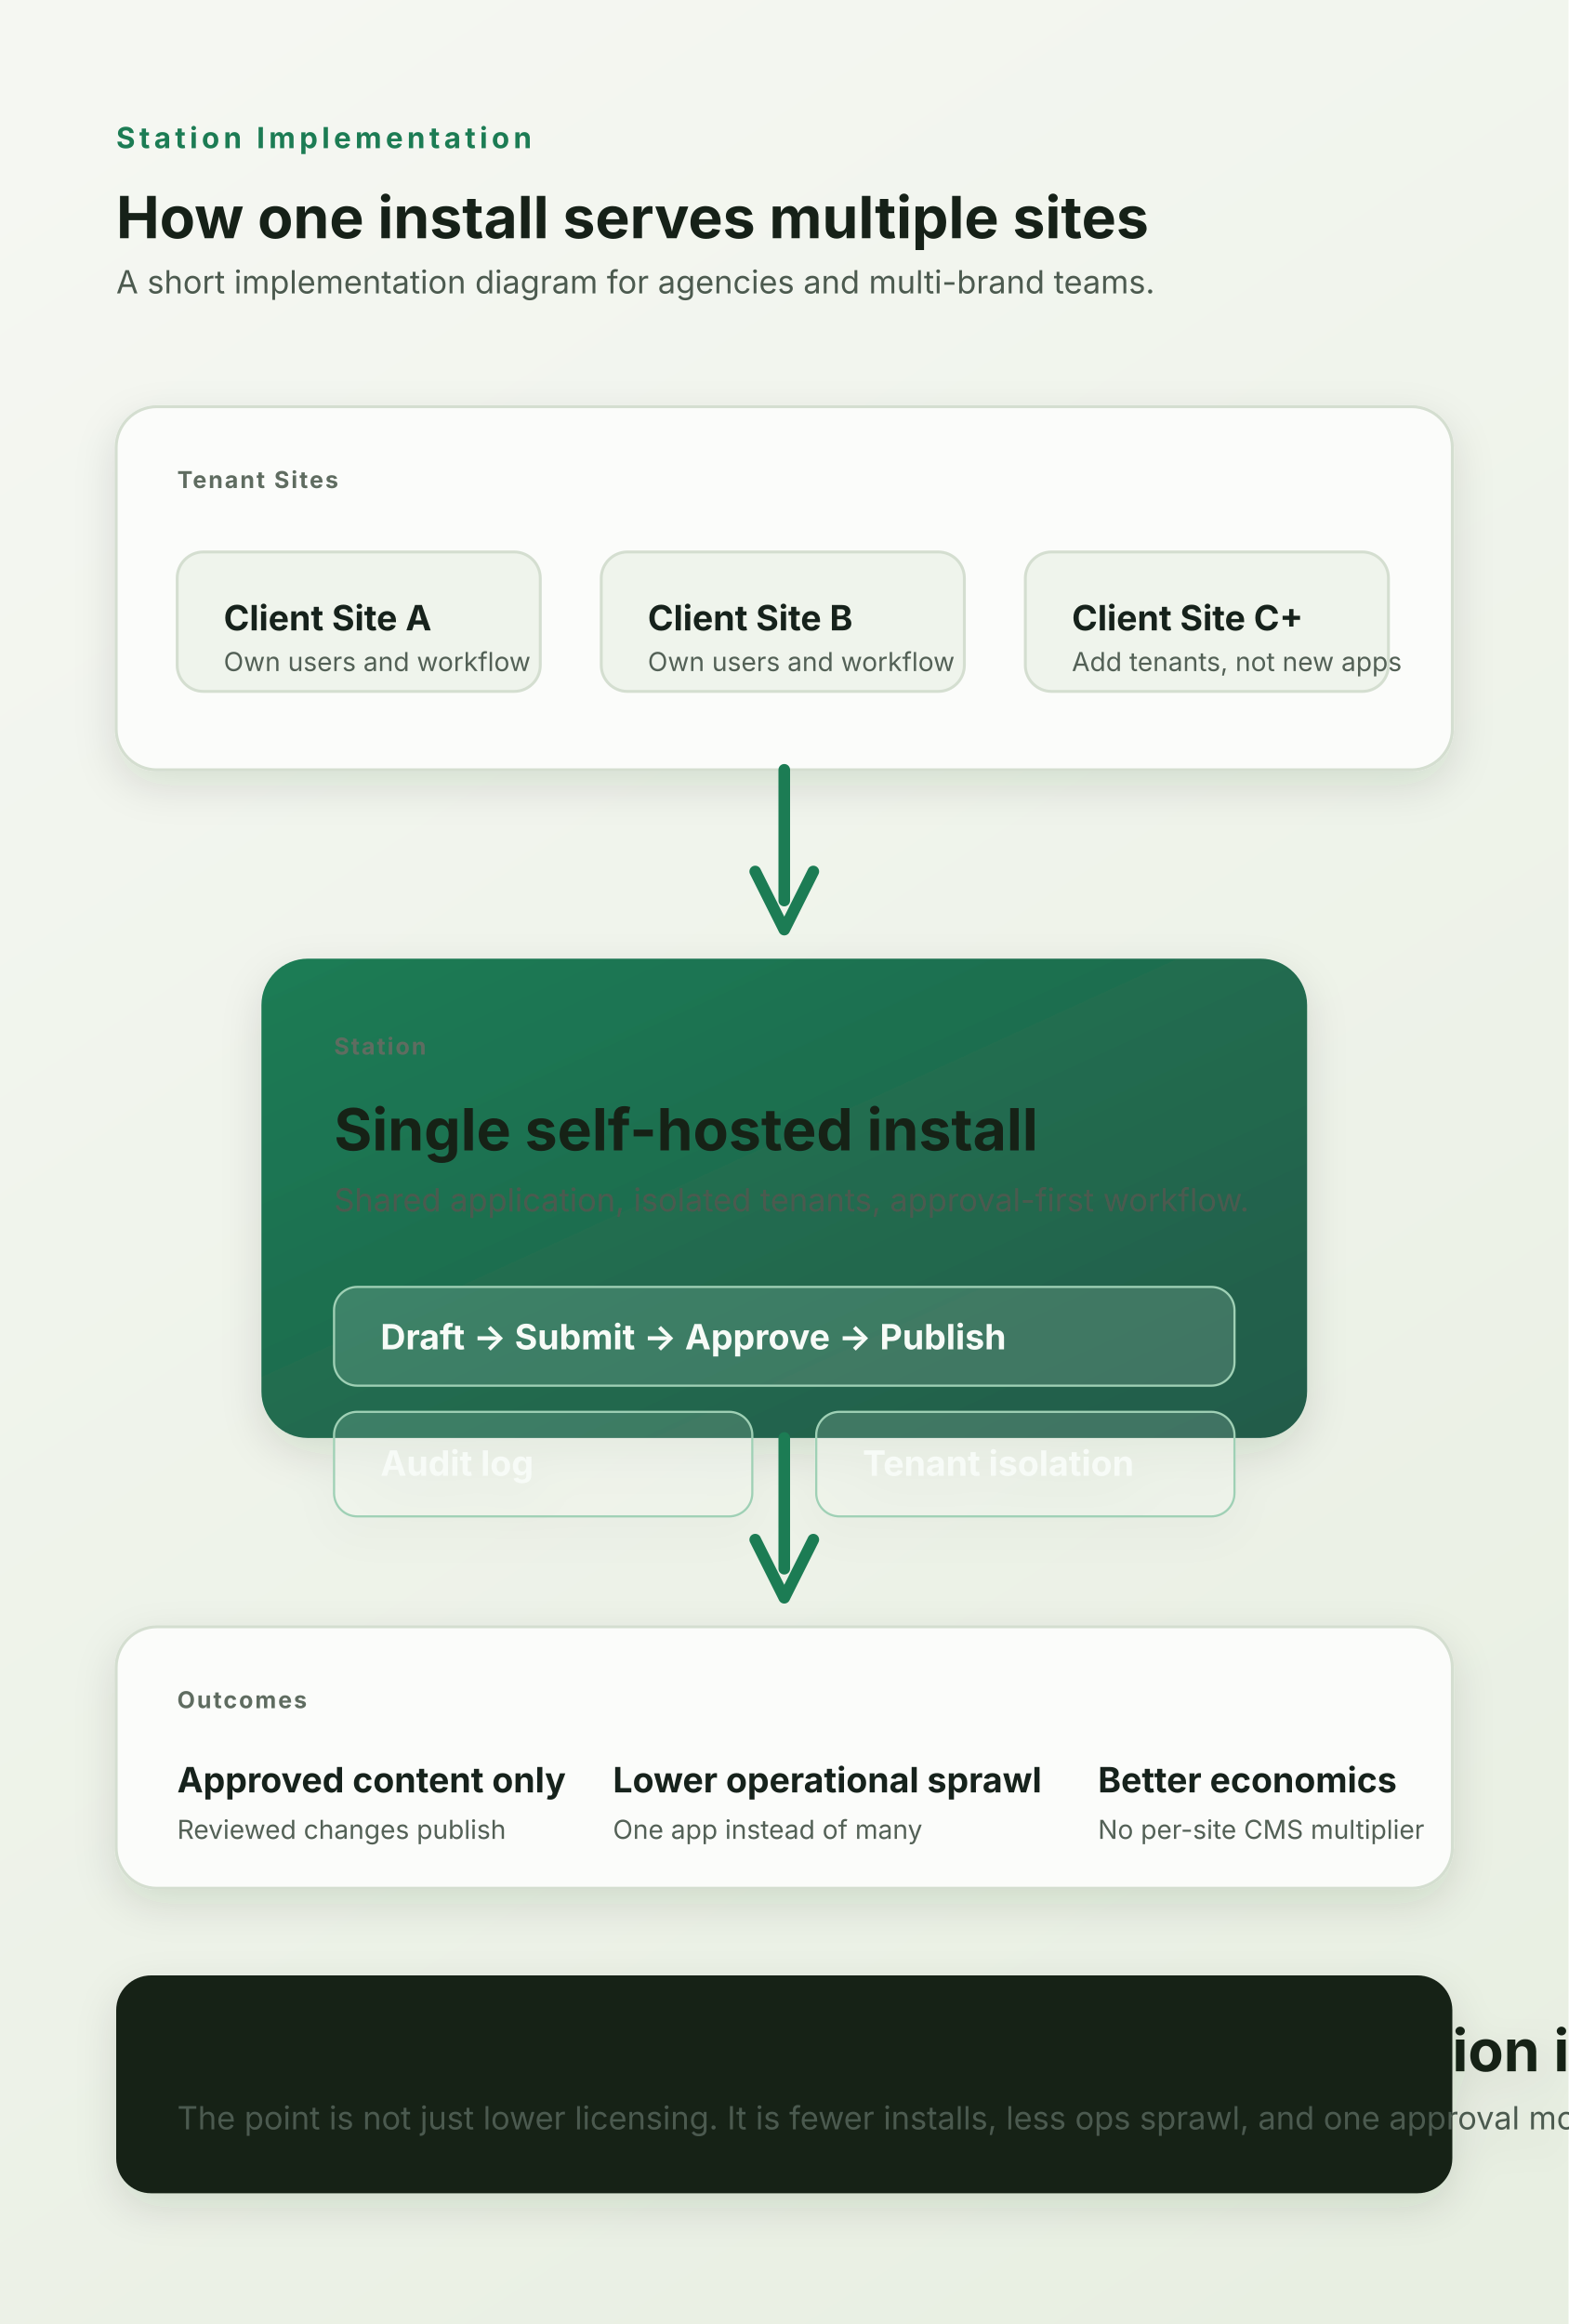
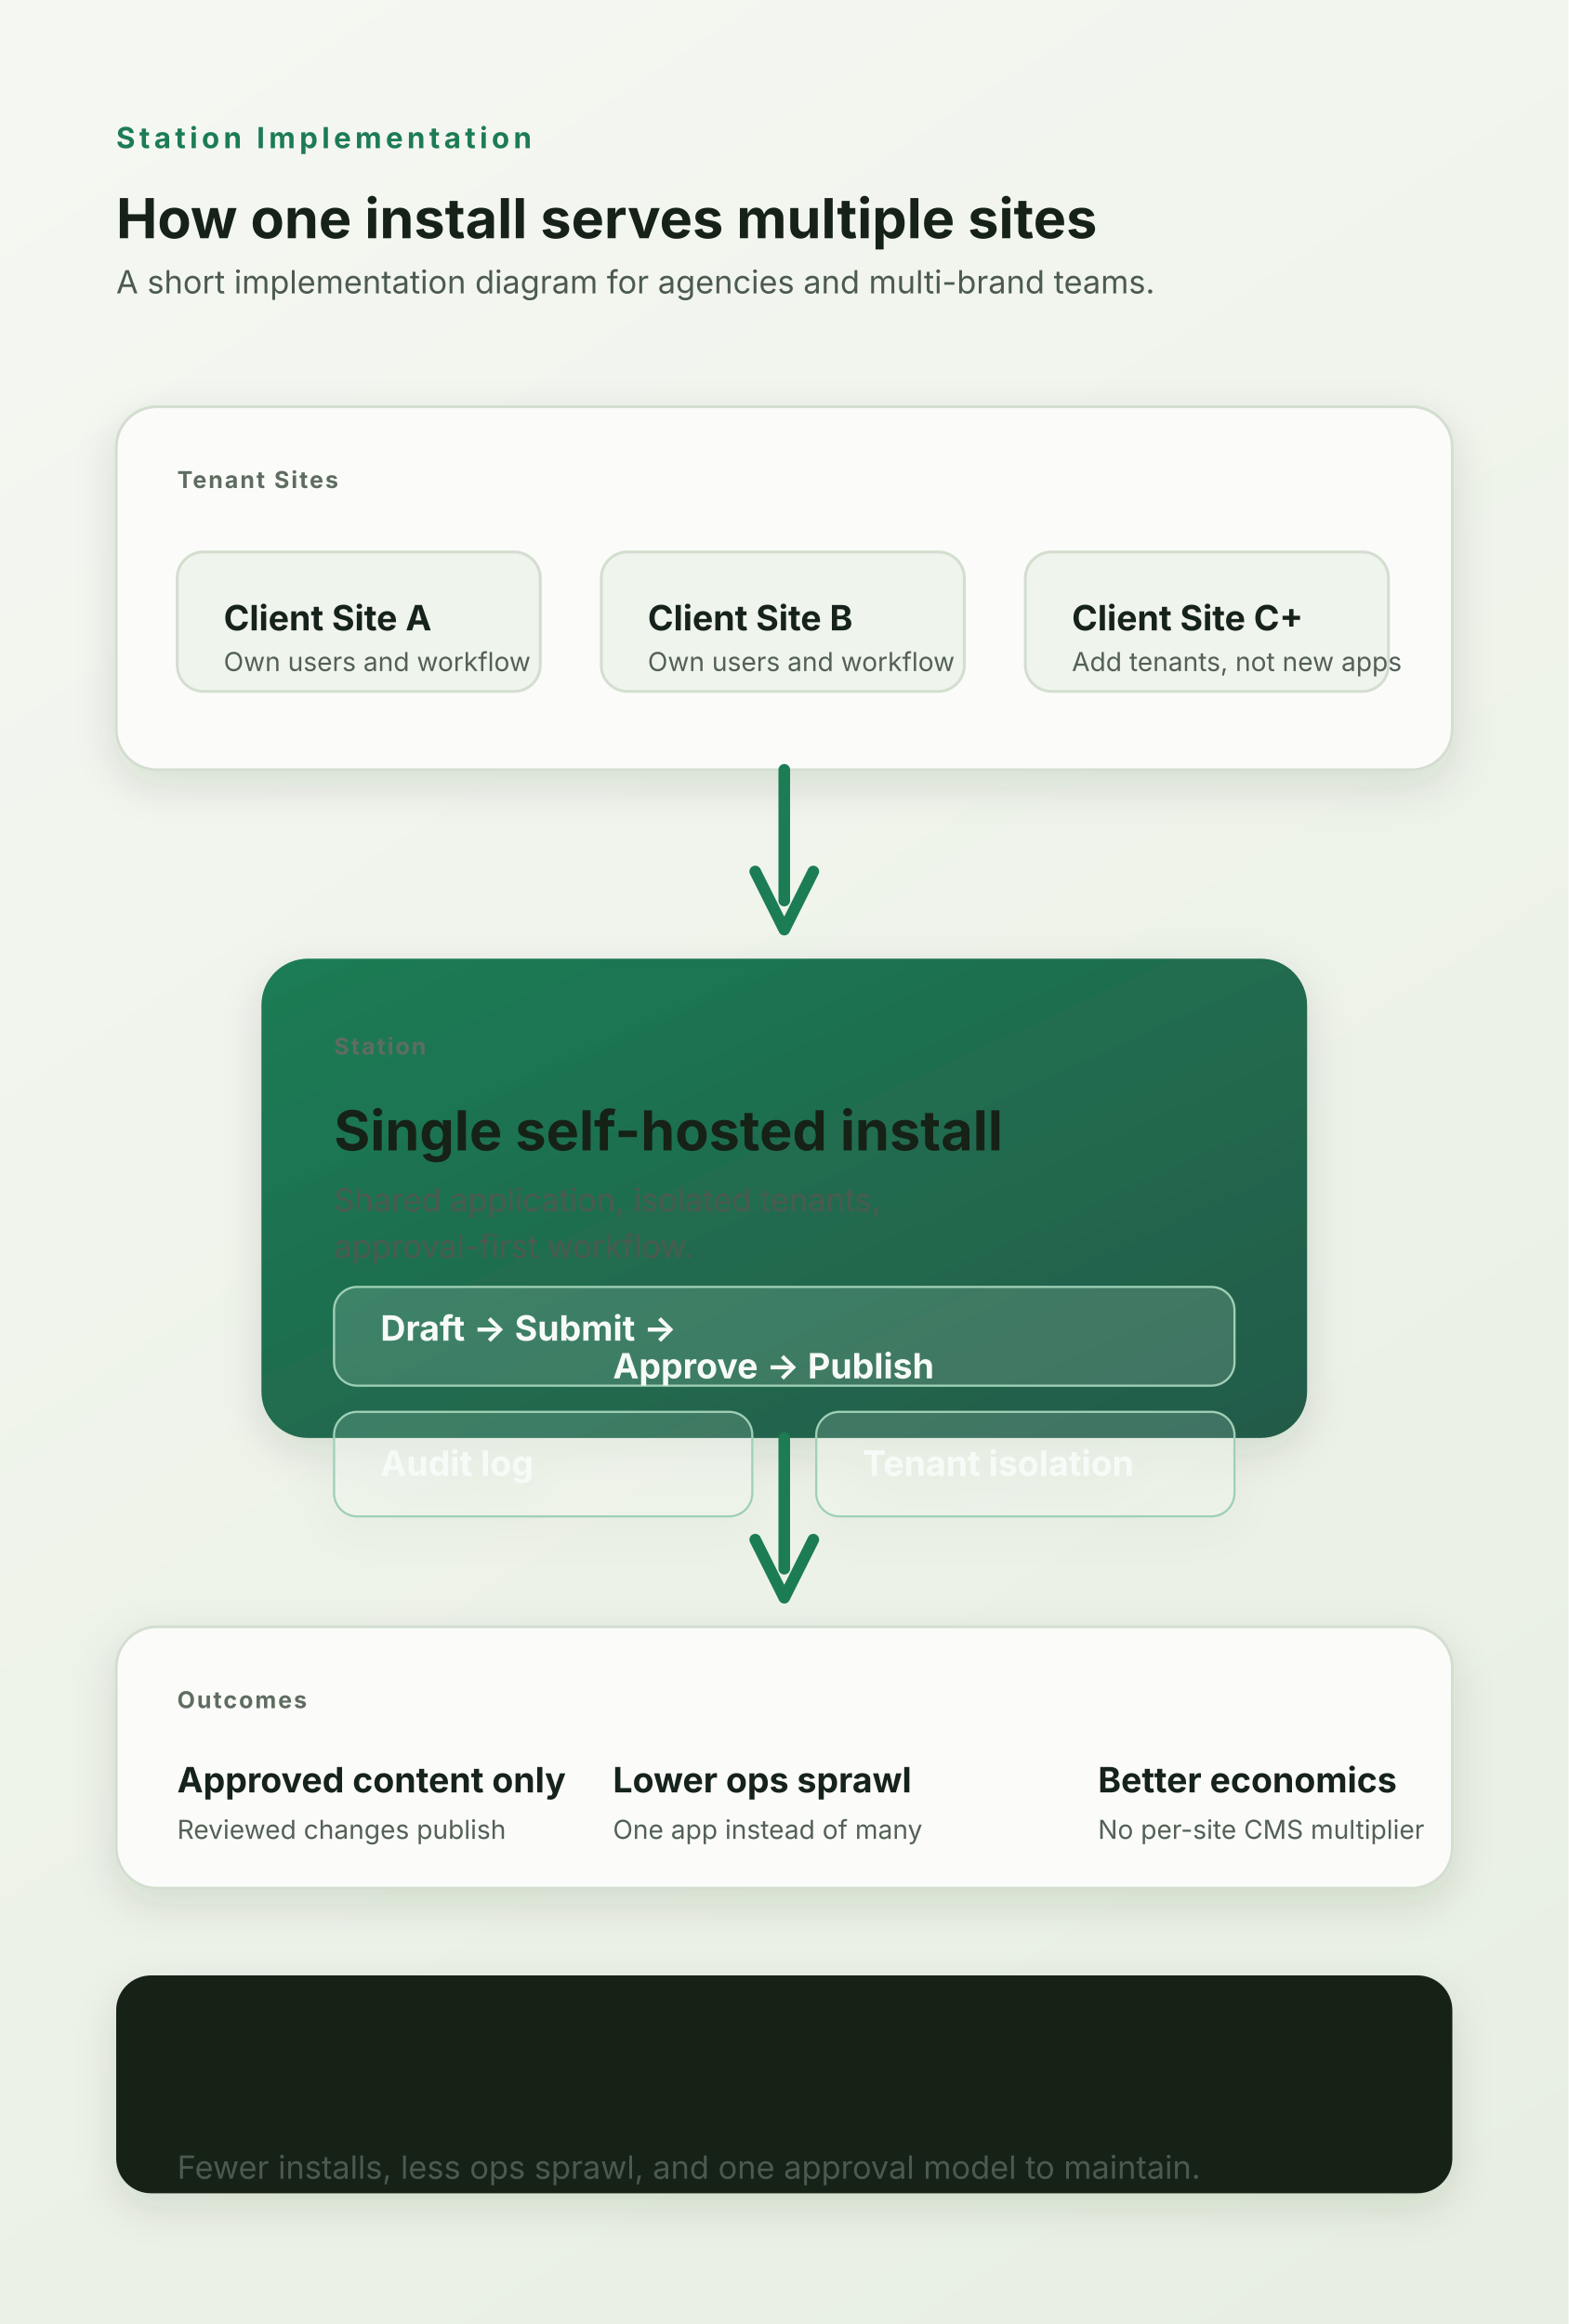
<svg xmlns="http://www.w3.org/2000/svg" width="1080" height="1600" viewBox="0 0 1080 1600" fill="none" role="img" aria-labelledby="title desc">
  <defs>
    <linearGradient id="bg" x1="60" y1="60" x2="1020" y2="1540" gradientUnits="userSpaceOnUse">
      <stop stop-color="#F5F7F2" />
      <stop offset="1" stop-color="#E8EFE2" />
    </linearGradient>
    <linearGradient id="accent" x1="0" y1="0" x2="1" y2="1">
      <stop stop-color="#1C7C54" />
      <stop offset="1" stop-color="#245B4A" />
    </linearGradient>
    <filter id="shadow" x="0" y="0" width="1080" height="1600" filterUnits="userSpaceOnUse" color-interpolation-filters="sRGB">
      <feDropShadow dx="0" dy="10" stdDeviation="14" flood-color="#1E2B21" flood-opacity="0.12" />
    </filter>
    <style>
      .eyebrow { font: 700 20px ui-sans-serif, -apple-system, BlinkMacSystemFont, "Segoe UI", sans-serif; letter-spacing: 0.14em; text-transform: uppercase; fill: #1C7C54; }
-       .headline { font: 700 40px ui-sans-serif, -apple-system, BlinkMacSystemFont, "Segoe UI", sans-serif; fill: #162118; }
+       .headline { font: 700 38px ui-sans-serif, -apple-system, BlinkMacSystemFont, "Segoe UI", sans-serif; fill: #162118; }
      .subhead { font: 400 22px ui-sans-serif, -apple-system, BlinkMacSystemFont, "Segoe UI", sans-serif; fill: #4C5A4F; }
      .small { font: 700 16px ui-sans-serif, -apple-system, BlinkMacSystemFont, "Segoe UI", sans-serif; letter-spacing: 0.08em; text-transform: uppercase; fill: #5F6C61; }
      .label { font: 700 24px ui-sans-serif, -apple-system, BlinkMacSystemFont, "Segoe UI", sans-serif; fill: #18231A; }
      .body { font: 400 18px ui-sans-serif, -apple-system, BlinkMacSystemFont, "Segoe UI", sans-serif; fill: #536156; }
      .invert { fill: #F7FBF7; }
      .invertBody { fill: #DCEADF; }
    </style>
  </defs>
  <rect width="1080" height="1600" fill="url(#bg)" />
  <text x="80" y="102" class="eyebrow">Station Implementation</text>
  <text x="80" y="164" class="headline">How one install serves multiple sites</text>
  <text x="80" y="202" class="subhead">A short implementation diagram for agencies and multi-brand teams.</text>
  <g filter="url(#shadow)">
    <rect x="80" y="280" width="920" height="250" rx="28" fill="#FBFCFA" stroke="#D4DED0" stroke-width="2" />
    <text x="122" y="336" class="small">Tenant Sites</text>
    <rect x="122" y="380" width="250" height="96" rx="18" fill="#EFF4EC" stroke="#D4DED0" stroke-width="2" />
    <text x="154" y="434" class="label">Client Site A</text>
    <text x="154" y="462" class="body">Own users and workflow</text>
    <rect x="414" y="380" width="250" height="96" rx="18" fill="#EFF4EC" stroke="#D4DED0" stroke-width="2" />
    <text x="446" y="434" class="label">Client Site B</text>
    <text x="446" y="462" class="body">Own users and workflow</text>
    <rect x="706" y="380" width="250" height="96" rx="18" fill="#EFF4EC" stroke="#D4DED0" stroke-width="2" />
    <text x="738" y="434" class="label">Client Site C+</text>
    <text x="738" y="462" class="body">Add tenants, not new apps</text>
  </g>
  <path d="M540 530V620" stroke="#1C7C54" stroke-width="8" stroke-linecap="round" />
  <path d="M520 600L540 640L560 600" stroke="#1C7C54" stroke-width="8" stroke-linecap="round" stroke-linejoin="round" />
  <g filter="url(#shadow)">
    <rect x="180" y="660" width="720" height="330" rx="32" fill="url(#accent)" />
    <text x="230" y="726" class="small" fill="#DCEADF">Station</text>
    <text x="230" y="792" class="headline" fill="#F7FBF7">Single self-hosted install</text>
-     <text x="230" y="834" class="subhead" fill="#DCEADF">Shared application, isolated tenants, approval-first workflow.</text>
+     <text x="230" y="834" class="subhead" fill="#DCEADF">Shared application, isolated tenants,</text>
+     <text x="230" y="866" class="subhead" fill="#DCEADF">approval-first workflow.</text>
    <rect x="230" y="886" width="620" height="68" rx="16" fill="#F6FBF7" fill-opacity="0.14" stroke="#9FD0B5" stroke-width="1.5" />
-     <text x="262" y="929" class="label invert">Draft → Submit → Approve → Publish</text>
+     <text x="262" y="923" class="label invert">Draft → Submit →</text>
+     <text x="422" y="949" class="label invert">Approve → Publish</text>
    <rect x="230" y="972" width="288" height="72" rx="16" fill="#F6FBF7" fill-opacity="0.14" stroke="#9FD0B5" stroke-width="1.5" />
    <text x="262" y="1016" class="label invert">Audit log</text>
    <rect x="562" y="972" width="288" height="72" rx="16" fill="#F6FBF7" fill-opacity="0.14" stroke="#9FD0B5" stroke-width="1.5" />
    <text x="594" y="1016" class="label invert">Tenant isolation</text>
  </g>
  <path d="M540 990V1080" stroke="#1C7C54" stroke-width="8" stroke-linecap="round" />
  <path d="M520 1060L540 1100L560 1060" stroke="#1C7C54" stroke-width="8" stroke-linecap="round" stroke-linejoin="round" />
  <g filter="url(#shadow)">
    <rect x="80" y="1120" width="920" height="180" rx="28" fill="#FBFCFA" stroke="#D4DED0" stroke-width="2" />
    <text x="122" y="1176" class="small">Outcomes</text>
    <text x="122" y="1234" class="label">Approved content only</text>
-     <text x="422" y="1234" class="label">Lower operational sprawl</text>
+     <text x="422" y="1234" class="label">Lower ops sprawl</text>
    <text x="756" y="1234" class="label">Better economics</text>
    <text x="122" y="1266" class="body">Reviewed changes publish</text>
    <text x="422" y="1266" class="body">One app instead of many</text>
    <text x="756" y="1266" class="body">No per-site CMS multiplier</text>
  </g>
  <g filter="url(#shadow)">
    <rect x="80" y="1360" width="920" height="150" rx="24" fill="#162118" />
-     <text x="122" y="1426" class="headline" fill="#F7FBF7">Agency example: 5 client CMS tenants, 1 Station install.</text>
-     <text x="122" y="1466" class="subhead" fill="#DCEADF">The point is not just lower licensing. It is fewer installs, less ops sprawl, and one approval model to maintain.</text>
+     <text x="122" y="1420" class="headline" fill="#F7FBF7">Agency example: 5 client CMS tenants,</text>
+     <text x="122" y="1460" class="headline" fill="#F7FBF7">1 Station install.</text>
+     <text x="122" y="1500" class="subhead" fill="#DCEADF">Fewer installs, less ops sprawl, and one approval model to maintain.</text>
  </g>
</svg>
